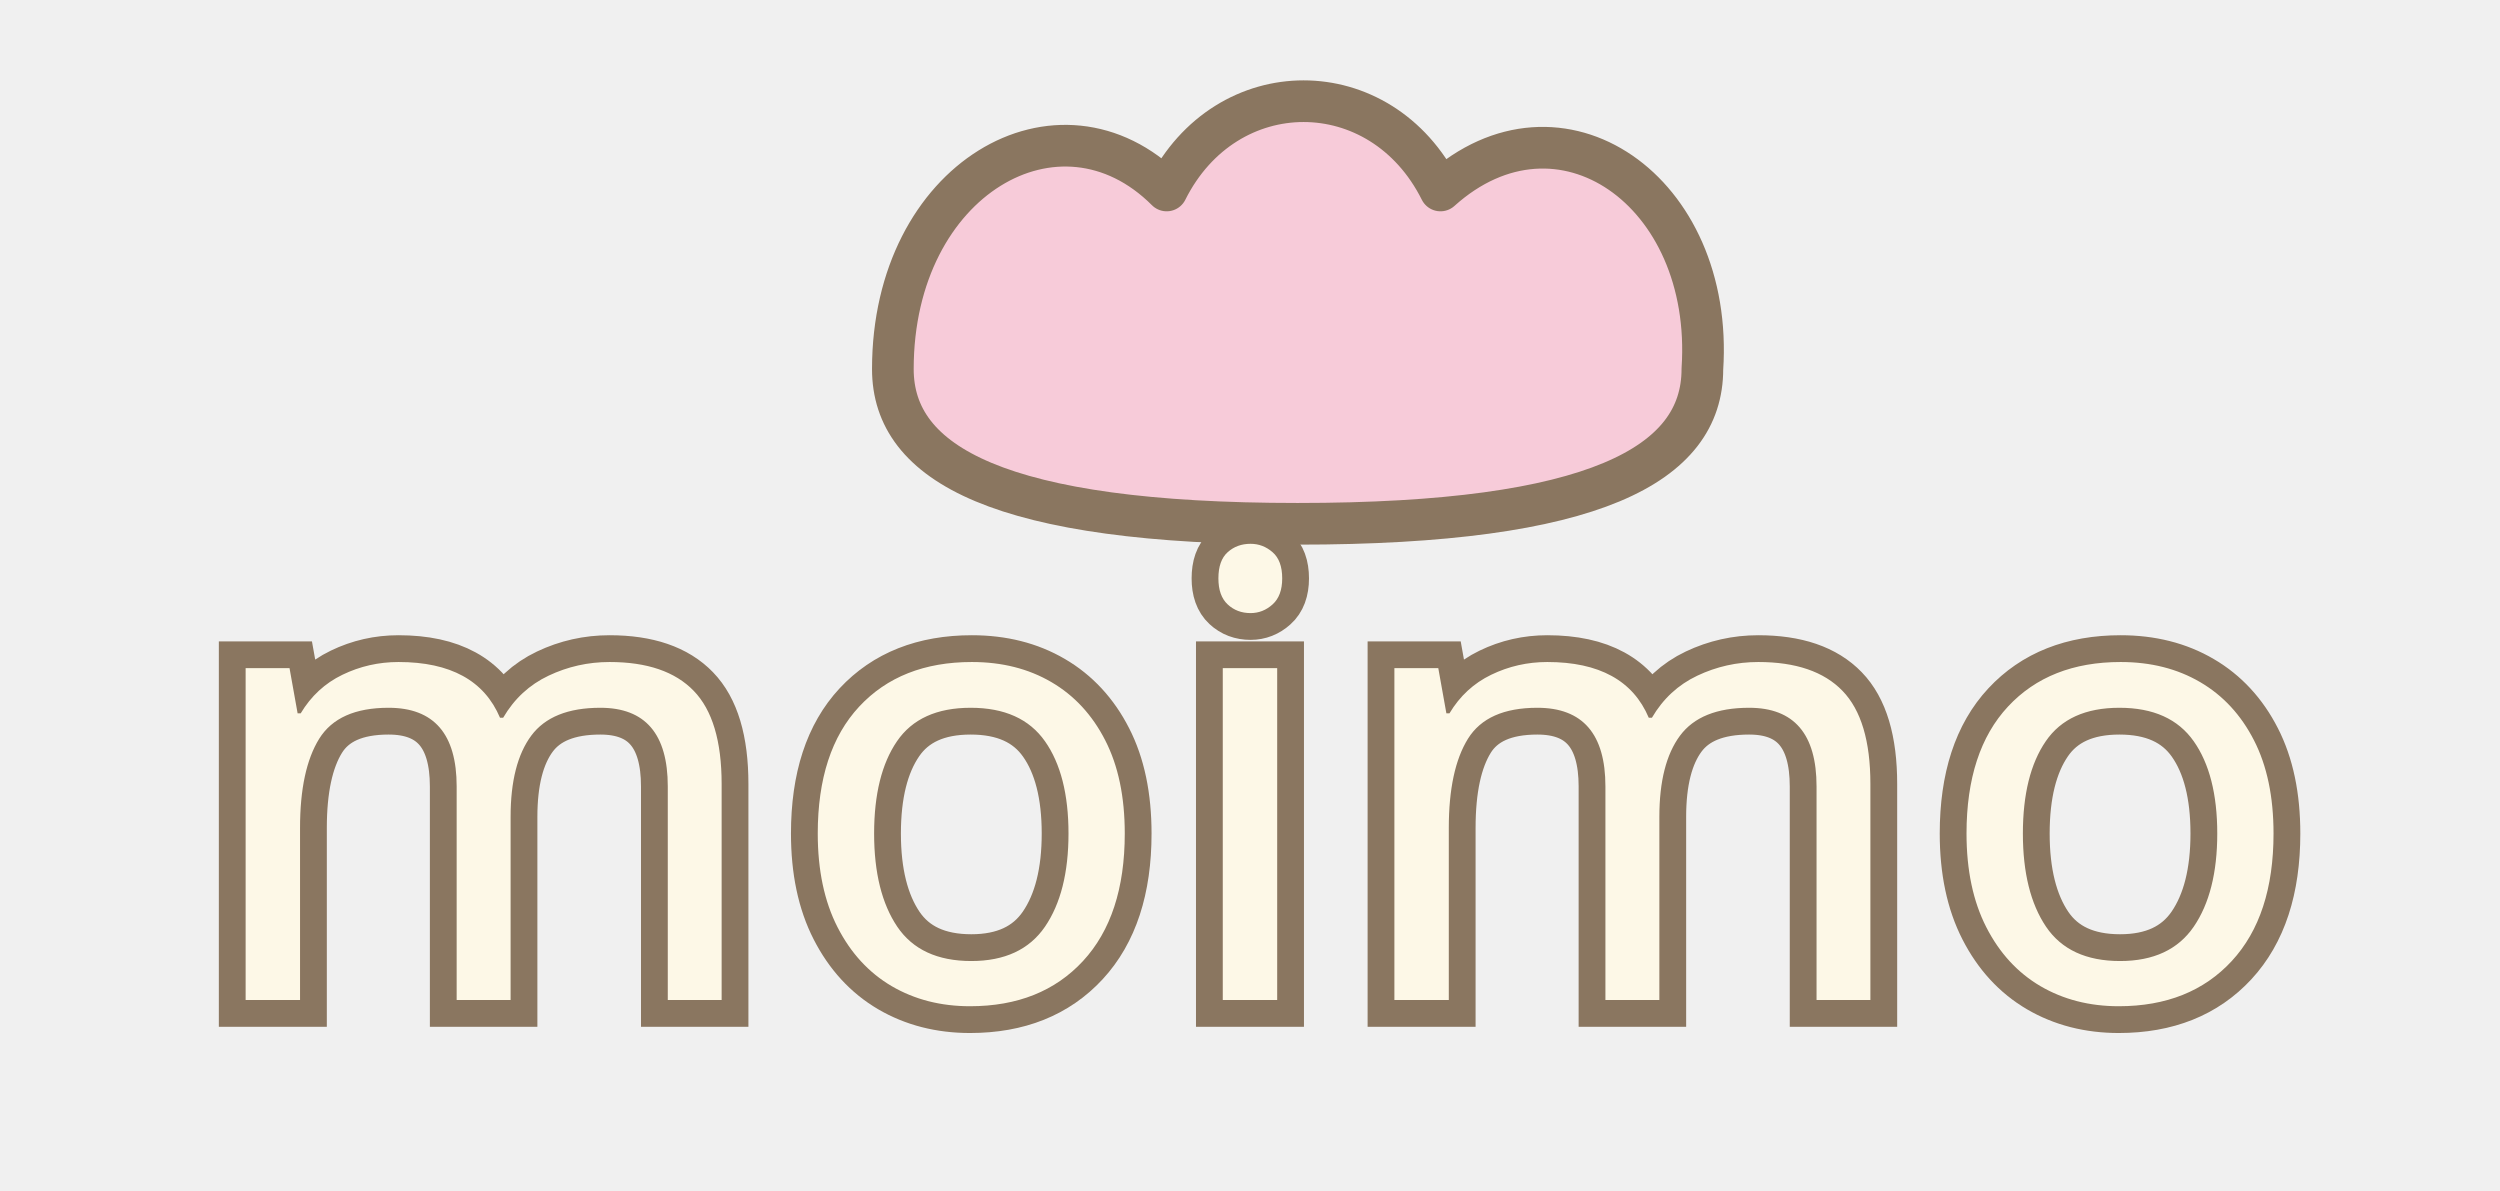
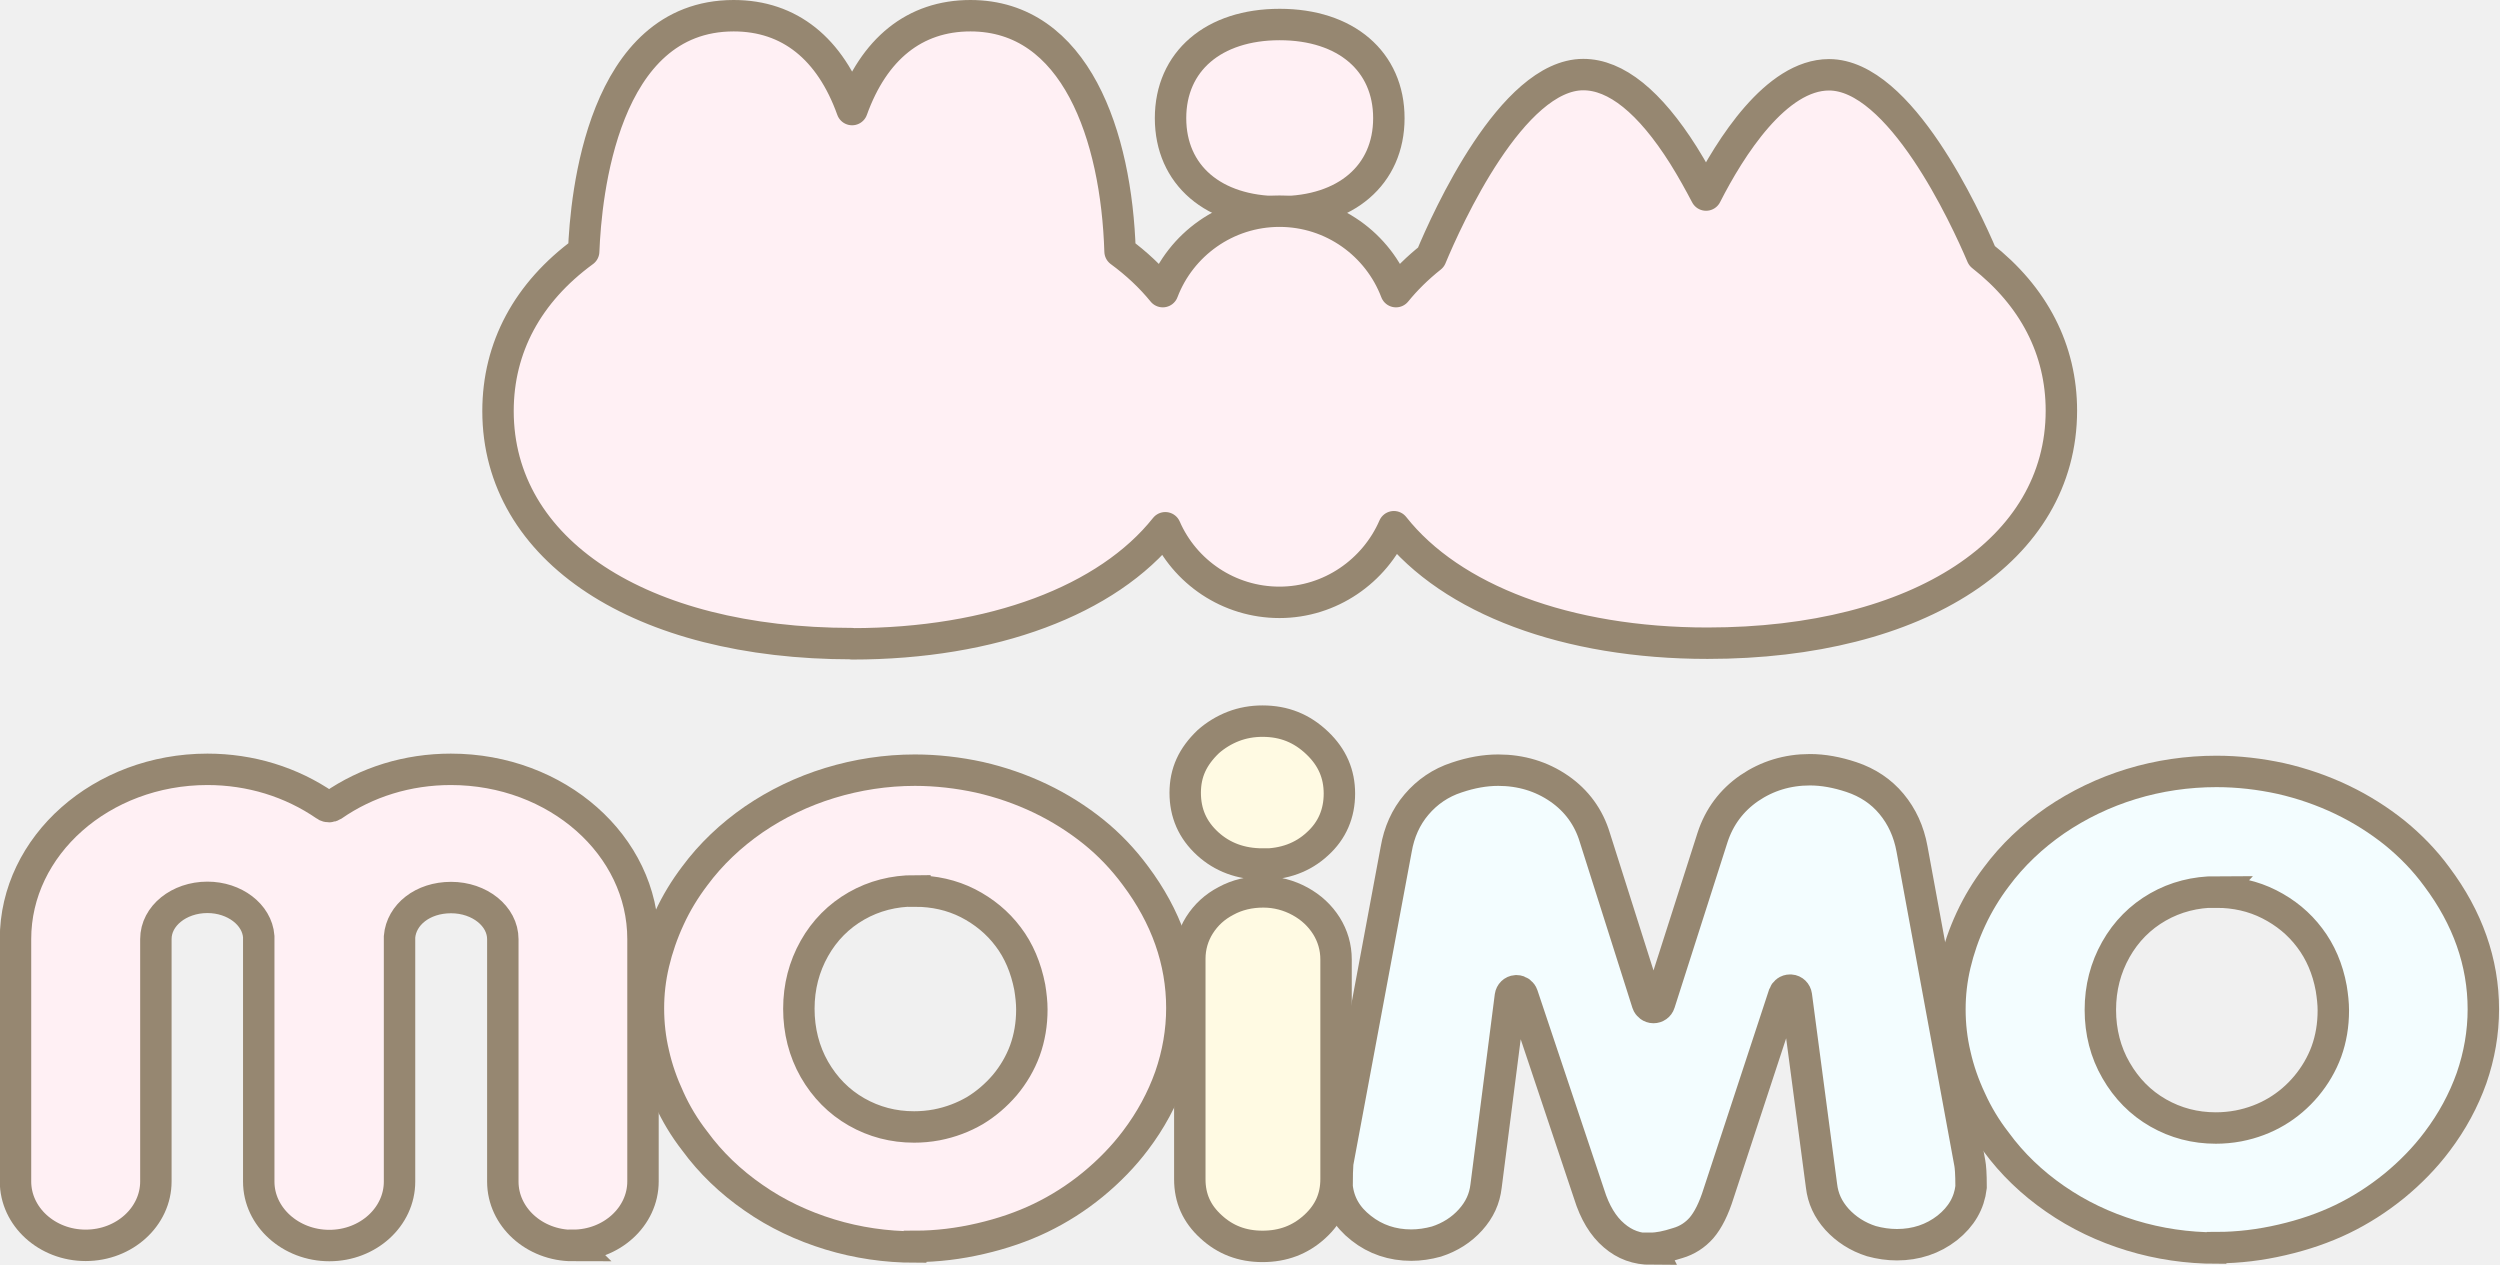
- <svg xmlns="http://www.w3.org/2000/svg" width="420" height="200" viewBox="0 0 420 200" fill="none">
-   <g stroke="#8A7660" stroke-width="7" stroke-linejoin="round">
-     <path d="M150 62 C150 30 178 14 196 32 C206 12 232 12 242 32 C262 14 288 32 286 62 C286 78 268 88 218 88 C168 88 150 78 150 62 Z" fill="#F7CBD9" />
+ <svg xmlns="http://www.w3.org/2000/svg" width="253" height="128" viewBox="0 0 253 128" fill="none">
+   <g clip-path="url(#clip0_814_1405)">
+     <path d="M92.592 126.198C89.666 126.198 86.761 125.774 83.983 124.926C81.206 124.078 78.598 122.848 76.266 121.215C73.933 119.604 71.919 117.674 70.308 115.469C69.269 114.134 68.4 112.692 67.721 111.186C67.021 109.681 66.491 108.176 66.152 106.649C65.792 105.144 65.622 103.596 65.622 102.048C65.622 100.5 65.792 99.016 66.152 97.49C66.513 95.963 67.043 94.415 67.742 92.91C68.442 91.383 69.311 89.963 70.308 88.648C71.94 86.443 73.955 84.535 76.287 82.923C78.619 81.333 81.206 80.082 83.983 79.234C86.761 78.386 89.666 77.941 92.592 77.941C94.775 77.941 96.981 78.195 99.122 78.662C101.263 79.149 103.341 79.87 105.292 80.803C107.243 81.736 109.045 82.881 110.656 84.174C112.268 85.468 113.688 86.973 114.897 88.606C118.014 92.761 119.604 97.256 119.604 102.006C119.604 104.359 119.201 106.691 118.416 108.96C117.611 111.229 116.445 113.391 114.918 115.406C113.709 117.017 112.246 118.522 110.593 119.879C108.939 121.236 107.158 122.36 105.313 123.251C103.469 124.141 101.433 124.841 99.228 125.35C97.044 125.859 94.818 126.134 92.613 126.134L92.592 126.198ZM92.592 90.153C90.45 90.153 88.457 90.662 86.676 91.68C84.895 92.698 83.453 94.139 82.414 95.984C81.376 97.829 80.845 99.864 80.845 102.09C80.845 104.317 81.376 106.395 82.414 108.218C83.475 110.063 84.895 111.504 86.676 112.522C88.457 113.54 90.408 114.049 92.507 114.049C93.228 114.049 94.012 113.985 94.797 113.837C96.217 113.561 97.489 113.073 98.656 112.395C99.779 111.716 100.797 110.847 101.688 109.808C102.557 108.769 103.257 107.582 103.723 106.31C104.189 105.016 104.423 103.638 104.423 102.154C104.423 101.454 104.338 100.691 104.211 99.907C103.829 97.935 103.108 96.217 102.027 94.797C100.945 93.355 99.567 92.231 97.956 91.404C96.323 90.577 94.521 90.175 92.592 90.175V90.153Z" fill="#FFF0F4" stroke="#968771" stroke-width="3.18" stroke-miterlimit="10" />
+     <path d="M127.767 126.134C125.71 126.134 123.993 125.477 122.551 124.141C121.109 122.827 120.409 121.258 120.409 119.349V97.023C120.409 95.793 120.749 94.648 121.385 93.631C122.042 92.592 122.932 91.765 124.077 91.171C125.201 90.556 126.473 90.259 127.851 90.259C129.187 90.259 130.438 90.599 131.562 91.213C132.686 91.828 133.576 92.655 134.233 93.694C134.869 94.712 135.209 95.857 135.209 97.108V119.307C135.209 121.236 134.509 122.805 133.046 124.141C131.583 125.477 129.844 126.134 127.767 126.134ZM127.767 87.439C125.562 87.439 123.696 86.74 122.212 85.383C120.685 83.983 119.943 82.287 119.943 80.231C119.943 78.174 120.706 76.562 122.275 75.057C123.017 74.4 123.887 73.87 124.819 73.509C125.752 73.149 126.749 72.979 127.767 72.979C129.95 72.979 131.753 73.7 133.322 75.206C134.827 76.647 135.548 78.322 135.548 80.315C135.548 82.308 134.827 84.047 133.322 85.404C131.838 86.782 129.95 87.461 127.767 87.461V87.439Z" fill="#FFFAE3" stroke="#968771" stroke-width="3.18" stroke-miterlimit="10" />
+     <path d="M167.119 126.41C165.656 126.41 164.426 125.965 163.345 125.032C162.242 124.099 161.394 122.699 160.822 120.855L154.079 100.712C153.994 100.458 153.74 100.267 153.485 100.267C153.485 100.267 153.443 100.267 153.422 100.267C153.125 100.288 152.892 100.521 152.849 100.818L150.39 120.028C150.241 121.321 149.733 122.424 148.821 123.441C147.909 124.459 146.743 125.201 145.365 125.647C144.517 125.88 143.647 126.007 142.821 126.007C140.912 126.007 139.195 125.435 137.753 124.29C136.311 123.166 135.506 121.788 135.315 120.091C135.315 119.031 135.336 118.204 135.378 117.696L141.294 85.955C141.591 84.217 142.269 82.69 143.351 81.418C144.432 80.146 145.789 79.213 147.421 78.683C148.863 78.195 150.263 77.941 151.62 77.941C153.931 77.941 156.009 78.577 157.79 79.806C159.571 81.036 160.779 82.711 161.394 84.747L166.716 101.518C166.801 101.772 167.055 101.963 167.331 101.963C167.606 101.963 167.861 101.794 167.946 101.518L173.31 84.747C173.988 82.669 175.239 80.994 177.02 79.764C178.823 78.534 180.879 77.898 183.169 77.898C184.505 77.898 185.904 78.153 187.367 78.64C189.021 79.192 190.378 80.103 191.417 81.354C192.477 82.626 193.177 84.153 193.495 85.913L199.347 117.717C199.41 118.056 199.474 118.734 199.474 120.134C199.283 121.745 198.499 123.123 197.057 124.268C195.615 125.392 193.898 125.965 191.968 125.965C191.099 125.965 190.23 125.837 189.381 125.604C187.982 125.159 186.816 124.396 185.904 123.399C184.992 122.381 184.484 121.279 184.335 119.985L181.791 100.755C181.748 100.458 181.515 100.225 181.218 100.203C181.218 100.203 181.176 100.203 181.155 100.203C180.879 100.203 180.646 100.373 180.54 100.649L173.925 120.77C173.437 122.339 172.843 123.505 172.186 124.268C171.55 124.989 170.744 125.519 169.79 125.795C168.688 126.155 167.797 126.325 167.076 126.325L167.119 126.41Z" fill="#F3FDFF" stroke="#968771" stroke-width="3.18" stroke-miterlimit="10" />
+     <path d="M224.302 126.304C221.376 126.304 218.471 125.88 215.694 125.032C212.916 124.184 210.329 122.954 207.976 121.321C205.644 119.71 203.629 117.78 202.018 115.575C200.979 114.24 200.11 112.798 199.431 111.292C198.732 109.808 198.202 108.282 197.862 106.755C197.502 105.25 197.332 103.702 197.332 102.154C197.332 100.606 197.502 99.122 197.862 97.596C198.223 96.069 198.753 94.521 199.453 93.016C200.152 91.51 201.022 90.069 202.018 88.754C203.651 86.549 205.665 84.641 207.997 83.029C210.329 81.439 212.916 80.188 215.694 79.34C218.471 78.492 221.376 78.068 224.302 78.068C226.507 78.068 228.691 78.322 230.832 78.789C232.974 79.276 235.052 79.997 237.002 80.93C238.953 81.863 240.755 83.008 242.367 84.302C243.957 85.595 245.399 87.079 246.607 88.733C249.724 92.888 251.314 97.383 251.314 102.133C251.314 104.486 250.911 106.819 250.127 109.087C249.321 111.356 248.155 113.519 246.628 115.533C245.42 117.144 243.957 118.65 242.303 120.007C240.628 121.364 238.868 122.487 237.024 123.378C235.179 124.268 233.143 124.968 230.938 125.477C228.755 125.986 226.528 126.261 224.323 126.261L224.302 126.304ZM224.302 90.259C222.161 90.259 220.167 90.768 218.386 91.786C216.605 92.804 215.164 94.246 214.125 96.09C213.086 97.935 212.556 99.97 212.556 102.196C212.556 104.423 213.086 106.501 214.146 108.324C215.206 110.169 216.627 111.61 218.408 112.628C220.189 113.646 222.139 114.155 224.238 114.155C224.959 114.155 225.744 114.091 226.528 113.943C227.949 113.667 229.221 113.179 230.366 112.501C231.511 111.822 232.529 110.953 233.398 109.914C234.267 108.875 234.967 107.688 235.433 106.416C235.9 105.122 236.133 103.744 236.133 102.26C236.133 101.56 236.048 100.797 235.921 100.013C235.561 98.041 234.818 96.323 233.737 94.903C232.656 93.461 231.278 92.337 229.645 91.51C228.012 90.683 226.21 90.281 224.281 90.281L224.302 90.259Z" fill="#F3FDFF" stroke="#968771" stroke-width="3.18" stroke-miterlimit="10" />
+     <path d="M57.989 126.049C54.067 126.049 50.886 123.145 50.886 119.583V95.051C50.886 92.719 48.533 90.832 45.649 90.832C42.766 90.832 40.624 92.57 40.433 94.797V95.051V119.583C40.433 123.145 37.253 126.049 33.33 126.049C29.408 126.049 26.185 123.145 26.185 119.583V95.051C26.185 95.051 26.185 94.797 26.185 94.776C26.016 92.549 23.726 90.811 20.991 90.811C18.107 90.811 15.775 92.698 15.775 95.03V119.561C15.775 123.123 12.594 126.028 8.672 126.028C4.749 126.028 1.569 123.123 1.569 119.561V95.03C1.569 85.574 10.283 77.856 20.991 77.856C25.337 77.856 29.472 79.128 32.949 81.524C33.055 81.609 33.182 81.63 33.309 81.63C33.437 81.63 33.564 81.588 33.67 81.524C37.126 79.128 41.26 77.856 45.628 77.856C56.356 77.856 65.071 85.552 65.071 95.03V119.561C65.071 123.123 61.89 126.028 57.968 126.028L57.989 126.049Z" fill="#FFF0F4" stroke="#968771" stroke-width="3.18" stroke-miterlimit="10" />
+     <path d="M129.505 21.436C122.784 21.436 118.459 17.704 118.459 11.958C118.459 6.212 122.805 2.481 129.505 2.481C136.205 2.481 140.552 6.212 140.552 11.958C140.552 17.704 136.205 21.436 129.505 21.436Z" fill="#FFF0F4" stroke="#968771" stroke-width="3.18" stroke-linejoin="round" />
+     <path d="M86.21 65.134C64.795 65.134 50.399 55.678 50.399 41.599C50.399 35.175 53.388 29.599 59.07 25.443C59.282 19.803 60.979 1.59 74.251 1.59C79.913 1.59 84.026 4.94 86.231 11.089C88.436 4.961 92.549 1.59 98.21 1.59C108.854 1.59 112.989 13.739 113.349 25.443C115.024 26.673 116.466 28.03 117.674 29.514C119.477 24.765 124.099 21.372 129.484 21.372C134.87 21.372 139.471 24.765 141.273 29.514C142.291 28.263 143.478 27.097 144.814 26.037C146.467 22.072 153.019 7.548 160.228 7.548C163.536 7.548 166.949 10.305 170.363 15.711C171.253 17.132 172.017 18.531 172.653 19.74C175.091 14.948 179.734 7.569 185.099 7.569C192.286 7.569 198.901 21.945 200.576 25.888C205.835 30.002 208.612 35.408 208.612 41.557C208.612 55.636 194.216 65.092 172.801 65.092C158.532 65.092 146.87 60.661 141.061 53.303C139.11 57.798 134.615 60.957 129.484 60.957C124.353 60.957 119.879 57.883 117.929 53.409C112.098 60.745 100.458 65.156 86.231 65.156L86.21 65.134Z" fill="#FFF0F4" stroke="#968771" stroke-width="3.18" stroke-linejoin="round" />
  </g>
-   <text x="210" y="168" text-anchor="middle" font-family="Jua, sans-serif" font-size="104" fill="#FDF8E7" stroke="#8A7660" stroke-width="9" paint-order="stroke" letter-spacing="2">moimo</text>
+   <defs>
+     <clipPath id="clip0_814_1405">
+       <rect width="252.926" height="128" fill="white" />
+     </clipPath>
+   </defs>
</svg>
